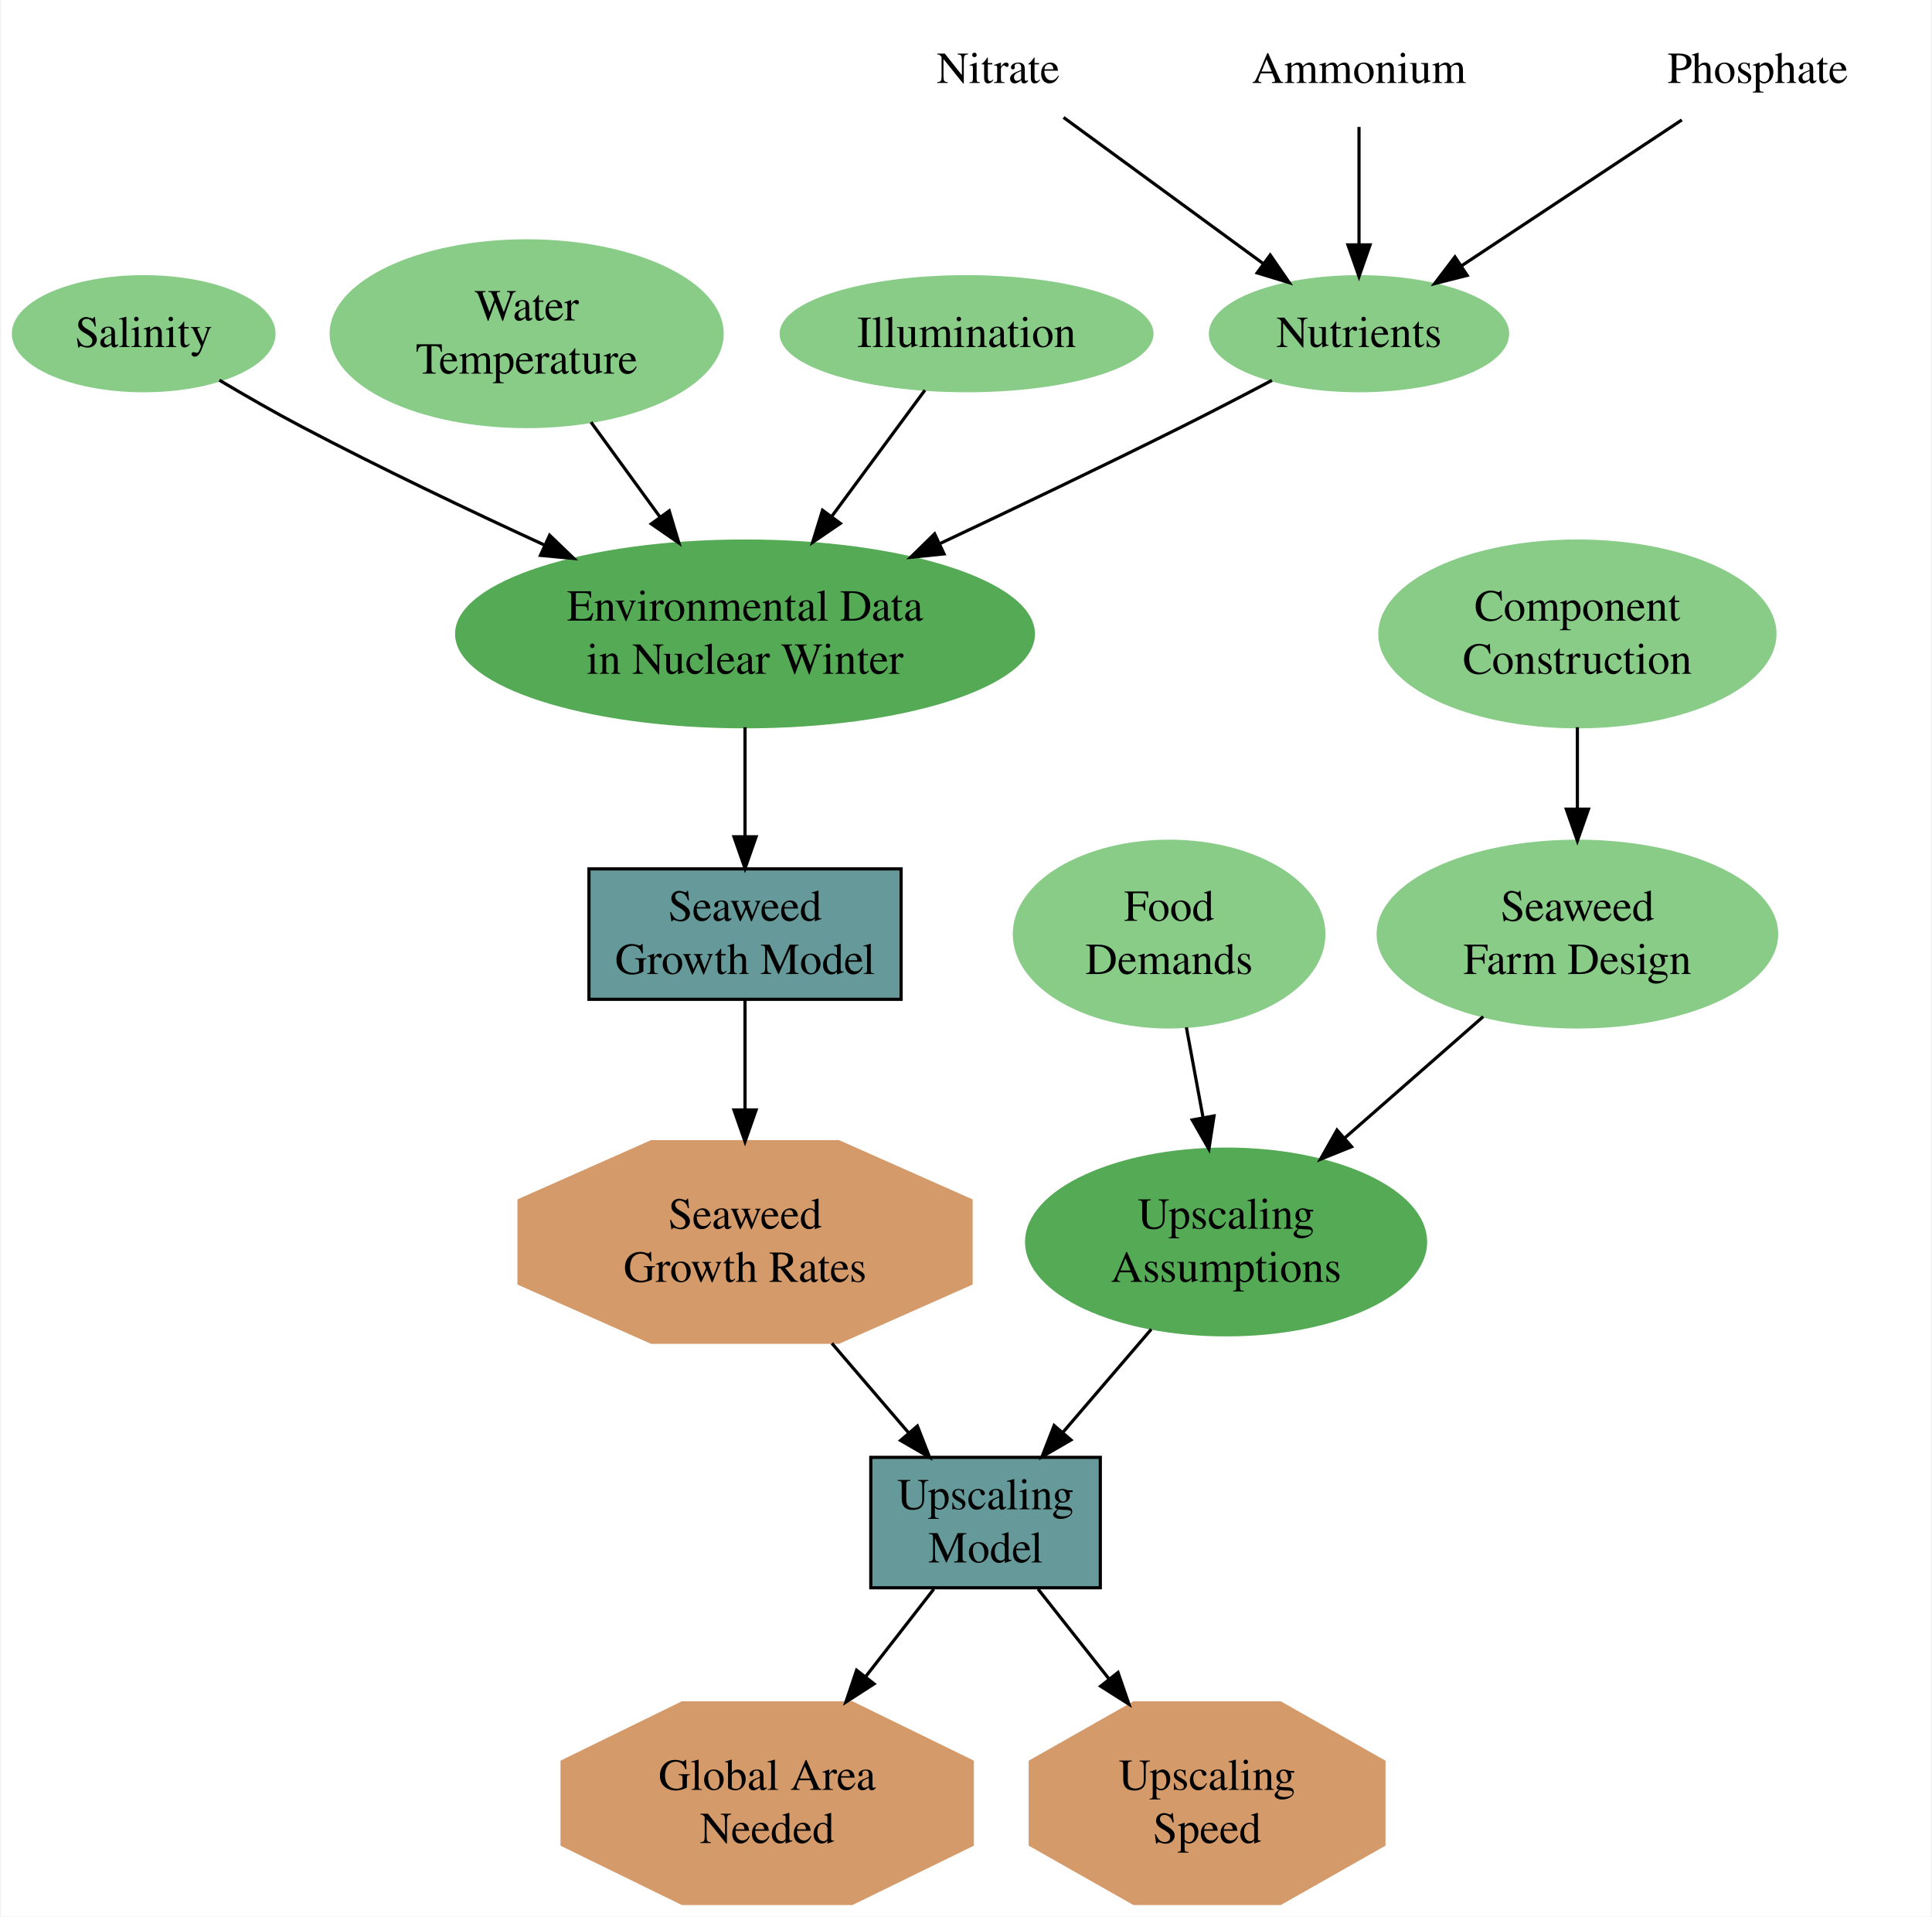
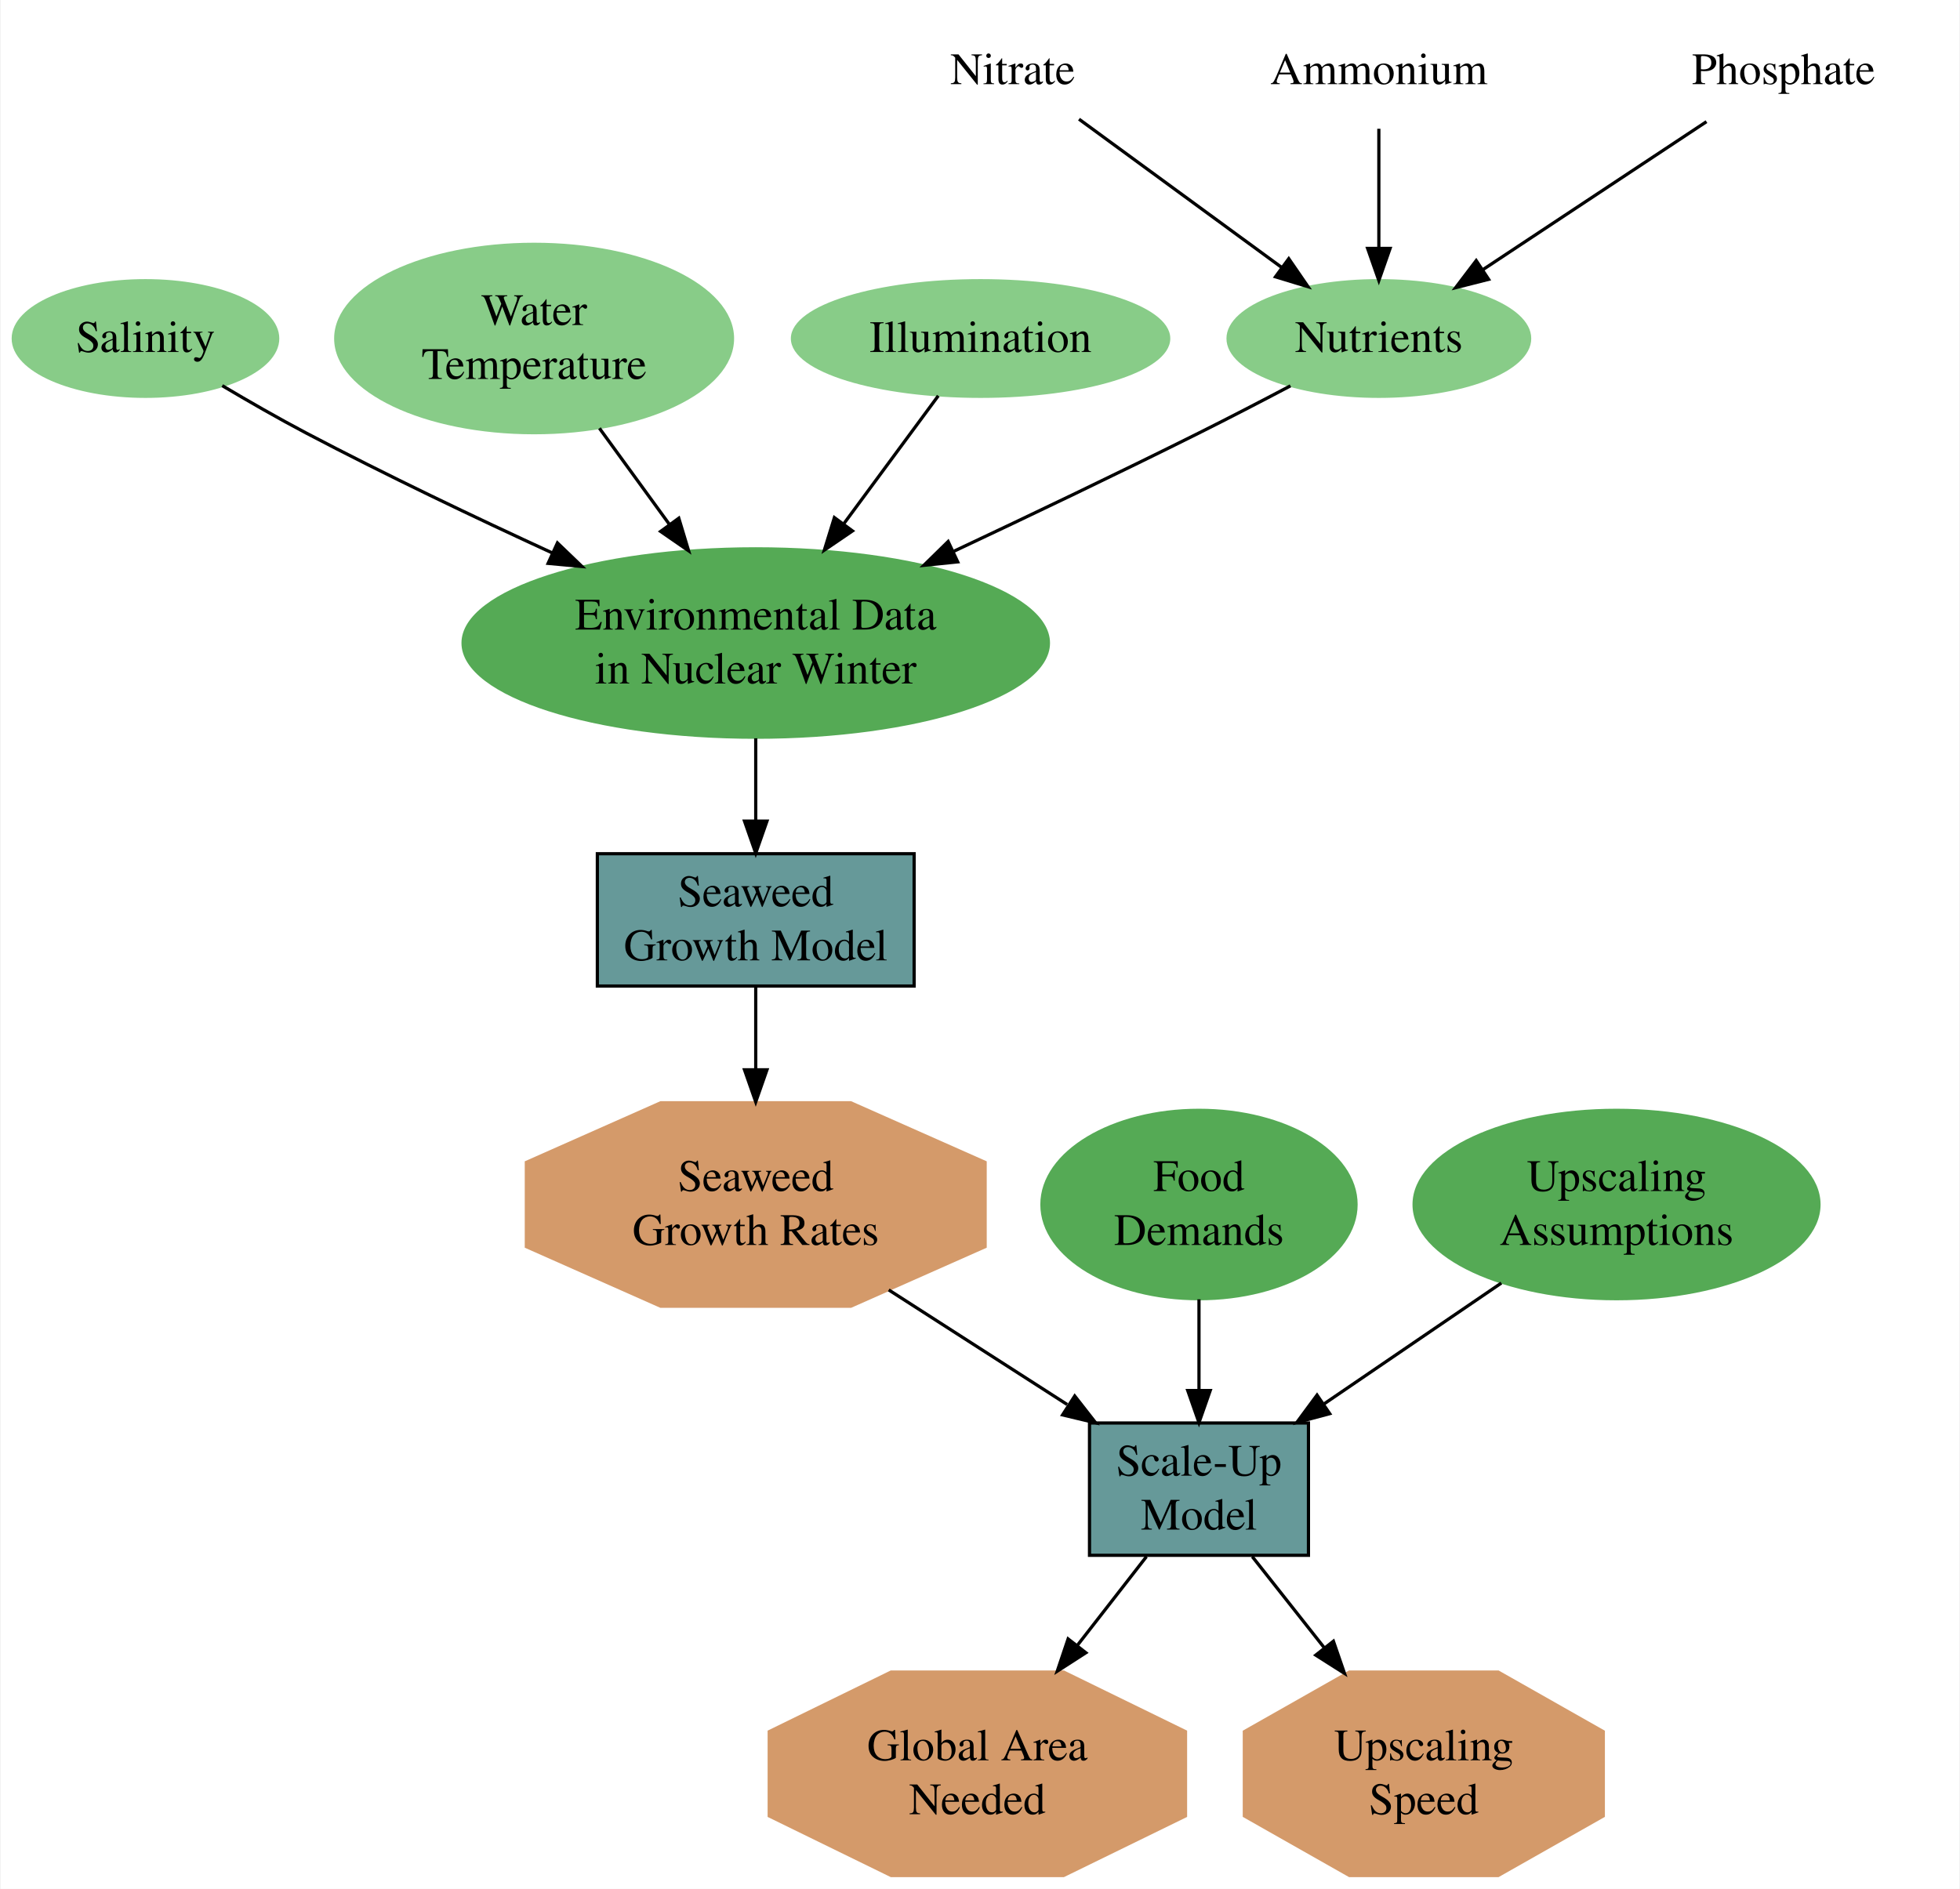
- <svg xmlns="http://www.w3.org/2000/svg" width="610pt" height="605pt" viewBox="0.00 0.00 609.81 605.45">
-   <g id="graph0" class="graph" transform="scale(1 1) rotate(0) translate(4 601.4509)">
-     <polygon fill="#ffffff" stroke="transparent" points="-4,4 -4,-601.451 605.814,-601.451 605.814,4 -4,4" />
+ <svg xmlns="http://www.w3.org/2000/svg" width="610pt" height="588pt" viewBox="0.00 0.00 609.81 588.22">
+   <g id="graph0" class="graph" transform="scale(1 1) rotate(0) translate(4 584.2196)">
+     <polygon fill="#ffffff" stroke="transparent" points="-4,4 -4,-584.22 605.814,-584.22 605.814,4 -4,4" />
    <g id="node1" class="node">
-       <ellipse fill="#88cc88" stroke="#88cc88" cx="41.083" cy="-496.035" rx="41.166" ry="18" />
-       <text text-anchor="middle" x="41.083" y="-491.835" font-family="Times,serif" font-size="14.00" fill="#000000">Salinity</text>
+       <ellipse fill="#88cc88" stroke="#88cc88" cx="41.083" cy="-478.804" rx="41.166" ry="18" />
+       <text text-anchor="middle" x="41.083" y="-474.604" font-family="Times,serif" font-size="14.00" fill="#000000">Salinity</text>
    </g>
    <g id="node8" class="node">
-       <ellipse fill="#55aa55" stroke="#55aa55" cx="231.083" cy="-401.204" rx="91.12" ry="29.331" />
-       <text text-anchor="middle" x="231.083" y="-405.404" font-family="Times,serif" font-size="14.00" fill="#000000">Environmental Data</text>
-       <text text-anchor="middle" x="231.083" y="-388.604" font-family="Times,serif" font-size="14.00" fill="#000000">in Nuclear Winter</text>
+       <ellipse fill="#55aa55" stroke="#55aa55" cx="231.083" cy="-383.973" rx="91.12" ry="29.331" />
+       <text text-anchor="middle" x="231.083" y="-388.173" font-family="Times,serif" font-size="14.00" fill="#000000">Environmental Data</text>
+       <text text-anchor="middle" x="231.083" y="-371.373" font-family="Times,serif" font-size="14.00" fill="#000000">in Nuclear Winter</text>
    </g>
    <g id="edge7" class="edge">
-       <path fill="none" stroke="#000000" d="M64.983,-481.354C73.166,-476.494 82.438,-471.169 91.083,-466.62 115.819,-453.602 143.61,-440.345 167.872,-429.2" />
-       <polygon fill="#000000" stroke="#000000" points="169.343,-432.375 176.984,-425.036 166.434,-426.009 169.343,-432.375" />
+       <path fill="none" stroke="#000000" d="M64.983,-464.123C73.166,-459.263 82.438,-453.938 91.083,-449.388 115.819,-436.371 143.61,-423.114 167.872,-411.968" />
+       <polygon fill="#000000" stroke="#000000" points="169.343,-415.144 176.984,-407.805 166.434,-408.777 169.343,-415.144" />
    </g>
    <g id="node2" class="node">
-       <ellipse fill="#88cc88" stroke="#88cc88" cx="162.083" cy="-496.035" rx="61.763" ry="29.331" />
-       <text text-anchor="middle" x="162.083" y="-500.235" font-family="Times,serif" font-size="14.00" fill="#000000">Water</text>
-       <text text-anchor="middle" x="162.083" y="-483.435" font-family="Times,serif" font-size="14.00" fill="#000000">Temperature</text>
+       <ellipse fill="#88cc88" stroke="#88cc88" cx="162.083" cy="-478.804" rx="61.763" ry="29.331" />
+       <text text-anchor="middle" x="162.083" y="-483.004" font-family="Times,serif" font-size="14.00" fill="#000000">Water</text>
+       <text text-anchor="middle" x="162.083" y="-466.204" font-family="Times,serif" font-size="14.00" fill="#000000">Temperature</text>
    </g>
    <g id="edge6" class="edge">
-       <path fill="none" stroke="#000000" d="M182.412,-468.096C189.245,-458.705 196.975,-448.082 204.23,-438.111" />
-       <polygon fill="#000000" stroke="#000000" points="207.129,-440.075 210.182,-429.93 201.468,-435.957 207.129,-440.075" />
+       <path fill="none" stroke="#000000" d="M182.412,-450.864C189.245,-441.474 196.975,-430.85 204.23,-420.879" />
+       <polygon fill="#000000" stroke="#000000" points="207.129,-422.844 210.182,-412.699 201.468,-418.726 207.129,-422.844" />
    </g>
    <g id="node3" class="node">
-       <ellipse fill="#88cc88" stroke="#88cc88" cx="301.083" cy="-496.035" rx="58.566" ry="18" />
-       <text text-anchor="middle" x="301.083" y="-491.835" font-family="Times,serif" font-size="14.00" fill="#000000">Illumination</text>
+       <ellipse fill="#88cc88" stroke="#88cc88" cx="301.083" cy="-478.804" rx="58.566" ry="18" />
+       <text text-anchor="middle" x="301.083" y="-474.604" font-family="Times,serif" font-size="14.00" fill="#000000">Illumination</text>
    </g>
    <g id="edge5" class="edge">
-       <path fill="none" stroke="#000000" d="M287.917,-478.198C279.652,-467.002 268.683,-452.141 258.586,-438.464" />
-       <polygon fill="#000000" stroke="#000000" points="261.2,-436.111 252.445,-430.144 255.568,-440.268 261.2,-436.111" />
+       <path fill="none" stroke="#000000" d="M287.917,-460.967C279.652,-449.77 268.683,-434.91 258.586,-421.232" />
+       <polygon fill="#000000" stroke="#000000" points="261.2,-418.879 252.445,-412.912 255.568,-423.036 261.2,-418.879" />
    </g>
    <g id="node4" class="node">
-       <ellipse fill="#88cc88" stroke="#88cc88" cx="425.083" cy="-496.035" rx="46.946" ry="18" />
-       <text text-anchor="middle" x="425.083" y="-491.835" font-family="Times,serif" font-size="14.00" fill="#000000">Nutrients</text>
+       <ellipse fill="#88cc88" stroke="#88cc88" cx="425.083" cy="-478.804" rx="46.946" ry="18" />
+       <text text-anchor="middle" x="425.083" y="-474.604" font-family="Times,serif" font-size="14.00" fill="#000000">Nutrients</text>
    </g>
    <g id="edge4" class="edge">
-       <path fill="none" stroke="#000000" d="M397.57,-481.296C388.535,-476.533 378.417,-471.281 369.083,-466.62 344.268,-454.227 316.69,-441.039 292.75,-429.775" />
-       <polygon fill="#000000" stroke="#000000" points="293.963,-426.478 283.424,-425.398 290.989,-432.815 293.963,-426.478" />
+       <path fill="none" stroke="#000000" d="M397.57,-464.065C388.535,-459.302 378.417,-454.05 369.083,-449.388 344.268,-436.996 316.69,-423.808 292.75,-412.544" />
+       <polygon fill="#000000" stroke="#000000" points="293.963,-409.247 283.424,-408.166 290.989,-415.584 293.963,-409.247" />
    </g>
    <g id="node5" class="node">
-       <ellipse fill="#ffffff" stroke="#ffffff" cx="311.083" cy="-579.451" rx="37.695" ry="18" />
-       <text text-anchor="middle" x="311.083" y="-575.251" font-family="Times,serif" font-size="14.00" fill="#000000">Nitrate</text>
+       <ellipse fill="#ffffff" stroke="#ffffff" cx="311.083" cy="-562.22" rx="37.695" ry="18" />
+       <text text-anchor="middle" x="311.083" y="-558.02" font-family="Times,serif" font-size="14.00" fill="#000000">Nitrate</text>
    </g>
    <g id="edge1" class="edge">
-       <path fill="none" stroke="#000000" d="M331.728,-564.345C349.357,-551.446 374.948,-532.72 394.88,-518.135" />
-       <polygon fill="#000000" stroke="#000000" points="397.033,-520.897 403.036,-512.167 392.899,-515.248 397.033,-520.897" />
+       <path fill="none" stroke="#000000" d="M331.728,-547.114C349.357,-534.214 374.948,-515.489 394.88,-500.904" />
+       <polygon fill="#000000" stroke="#000000" points="397.033,-503.666 403.036,-494.936 392.899,-498.017 397.033,-503.666" />
    </g>
    <g id="node6" class="node">
-       <ellipse fill="#ffffff" stroke="#ffffff" cx="425.083" cy="-579.451" rx="57.928" ry="18" />
-       <text text-anchor="middle" x="425.083" y="-575.251" font-family="Times,serif" font-size="14.00" fill="#000000">Ammonium</text>
+       <ellipse fill="#ffffff" stroke="#ffffff" cx="425.083" cy="-562.22" rx="57.928" ry="18" />
+       <text text-anchor="middle" x="425.083" y="-558.02" font-family="Times,serif" font-size="14.00" fill="#000000">Ammonium</text>
    </g>
    <g id="edge2" class="edge">
-       <path fill="none" stroke="#000000" d="M425.083,-561.351C425.083,-550.529 425.083,-536.546 425.083,-524.296" />
-       <polygon fill="#000000" stroke="#000000" points="428.583,-524.1 425.083,-514.1 421.583,-524.1 428.583,-524.1" />
+       <path fill="none" stroke="#000000" d="M425.083,-544.12C425.083,-533.298 425.083,-519.315 425.083,-507.065" />
+       <polygon fill="#000000" stroke="#000000" points="428.583,-506.869 425.083,-496.869 421.583,-506.869 428.583,-506.869" />
    </g>
    <g id="node7" class="node">
-       <ellipse fill="#ffffff" stroke="#ffffff" cx="551.083" cy="-579.451" rx="50.964" ry="18" />
-       <text text-anchor="middle" x="551.083" y="-575.251" font-family="Times,serif" font-size="14.00" fill="#000000">Phosphate</text>
+       <ellipse fill="#ffffff" stroke="#ffffff" cx="551.083" cy="-562.22" rx="50.964" ry="18" />
+       <text text-anchor="middle" x="551.083" y="-558.02" font-family="Times,serif" font-size="14.00" fill="#000000">Phosphate</text>
    </g>
    <g id="edge3" class="edge">
-       <path fill="none" stroke="#000000" d="M527.087,-563.565C507.382,-550.519 479.283,-531.917 457.565,-517.539" />
-       <polygon fill="#000000" stroke="#000000" points="459.26,-514.464 448.99,-511.862 455.396,-520.301 459.26,-514.464" />
+       <path fill="none" stroke="#000000" d="M527.087,-546.333C507.382,-533.288 479.283,-514.686 457.565,-500.308" />
+       <polygon fill="#000000" stroke="#000000" points="459.26,-497.233 448.99,-494.631 455.396,-503.07 459.26,-497.233" />
    </g>
    <g id="node9" class="node">
-       <polygon fill="#669999" stroke="#000000" points="280.397,-326.975 181.769,-326.975 181.769,-285.771 280.397,-285.771 280.397,-326.975" />
-       <text text-anchor="middle" x="231.083" y="-310.573" font-family="Times,serif" font-size="14.00" fill="#000000">Seaweed</text>
-       <text text-anchor="middle" x="231.083" y="-293.773" font-family="Times,serif" font-size="14.00" fill="#000000">Growth Model</text>
+       <polygon fill="#669999" stroke="#000000" points="280.397,-318.359 181.769,-318.359 181.769,-277.155 280.397,-277.155 280.397,-318.359" />
+       <text text-anchor="middle" x="231.083" y="-301.957" font-family="Times,serif" font-size="14.00" fill="#000000">Seaweed</text>
+       <text text-anchor="middle" x="231.083" y="-285.157" font-family="Times,serif" font-size="14.00" fill="#000000">Growth Model</text>
    </g>
    <g id="edge8" class="edge">
-       <path fill="none" stroke="#000000" d="M231.083,-371.719C231.083,-360.759 231.083,-348.3 231.083,-337.221" />
-       <polygon fill="#000000" stroke="#000000" points="234.583,-337.116 231.083,-327.116 227.583,-337.116 234.583,-337.116" />
+       <path fill="none" stroke="#000000" d="M231.083,-354.302C231.083,-346.014 231.083,-336.99 231.083,-328.633" />
+       <polygon fill="#000000" stroke="#000000" points="234.583,-328.512 231.083,-318.512 227.583,-328.512 234.583,-328.512" />
    </g>
    <g id="node10" class="node">
      <polygon fill="#d49a6a" stroke="#d49a6a" points="302.501,-195.996 302.501,-222.24 260.665,-240.797 201.501,-240.797 159.666,-222.24 159.666,-195.996 201.501,-177.439 260.665,-177.439 302.501,-195.996" />
      <text text-anchor="middle" x="231.083" y="-213.318" font-family="Times,serif" font-size="14.00" fill="#000000">Seaweed</text>
      <text text-anchor="middle" x="231.083" y="-196.518" font-family="Times,serif" font-size="14.00" fill="#000000">Growth Rates</text>
    </g>
    <g id="edge9" class="edge">
-       <path fill="none" stroke="#000000" d="M231.083,-285.747C231.083,-275.656 231.083,-263.124 231.083,-251.138" />
-       <polygon fill="#000000" stroke="#000000" points="234.583,-250.82 231.083,-240.82 227.583,-250.82 234.583,-250.82" />
+       <path fill="none" stroke="#000000" d="M231.083,-276.751C231.083,-269.097 231.083,-260.147 231.083,-251.309" />
+       <polygon fill="#000000" stroke="#000000" points="234.583,-251.072 231.083,-241.072 227.583,-251.072 234.583,-251.072" />
    </g>
    <g id="node11" class="node">
-       <polygon fill="#669999" stroke="#000000" points="343.345,-141.08 270.821,-141.08 270.821,-99.877 343.345,-99.877 343.345,-141.08" />
-       <text text-anchor="middle" x="307.083" y="-124.678" font-family="Times,serif" font-size="14.00" fill="#000000">Upscaling</text>
-       <text text-anchor="middle" x="307.083" y="-107.879" font-family="Times,serif" font-size="14.00" fill="#000000">Model</text>
+       <polygon fill="#669999" stroke="#000000" points="403.167,-141.08 334.999,-141.08 334.999,-99.877 403.167,-99.877 403.167,-141.08" />
+       <text text-anchor="middle" x="369.083" y="-124.678" font-family="Times,serif" font-size="14.00" fill="#000000">Scale-Up</text>
+       <text text-anchor="middle" x="369.083" y="-107.879" font-family="Times,serif" font-size="14.00" fill="#000000">Model</text>
    </g>
    <g id="edge10" class="edge">
-       <path fill="none" stroke="#000000" d="M258.521,-177.117C266.479,-167.835 275.109,-157.771 282.855,-148.736" />
-       <polygon fill="#000000" stroke="#000000" points="285.544,-150.976 289.396,-141.107 280.23,-146.42 285.544,-150.976" />
+       <path fill="none" stroke="#000000" d="M272.488,-182.523C290.066,-171.233 310.504,-158.105 328.042,-146.84" />
+       <polygon fill="#000000" stroke="#000000" points="330.396,-149.487 336.919,-141.138 326.613,-143.598 330.396,-149.487" />
    </g>
-     <g id="node16" class="node">
-       <polygon fill="#d49a6a" stroke="#d49a6a" points="302.888,-18.717 302.888,-44.961 264.926,-63.519 211.24,-63.519 173.279,-44.961 173.279,-18.717 211.24,-.16 264.926,-.16 302.888,-18.717" />
-       <text text-anchor="middle" x="238.083" y="-36.039" font-family="Times,serif" font-size="14.00" fill="#000000">Global Area</text>
-       <text text-anchor="middle" x="238.083" y="-19.239" font-family="Times,serif" font-size="14.00" fill="#000000">Needed</text>
+     <g id="node14" class="node">
+       <polygon fill="#d49a6a" stroke="#d49a6a" points="364.888,-18.717 364.888,-44.961 326.926,-63.519 273.24,-63.519 235.279,-44.961 235.279,-18.717 273.24,-.16 326.926,-.16 364.888,-18.717" />
+       <text text-anchor="middle" x="300.083" y="-36.039" font-family="Times,serif" font-size="14.00" fill="#000000">Global Area</text>
+       <text text-anchor="middle" x="300.083" y="-19.239" font-family="Times,serif" font-size="14.00" fill="#000000">Needed</text>
    </g>
-     <g id="edge15" class="edge">
-       <path fill="none" stroke="#000000" d="M290.731,-99.472C284.255,-91.153 276.587,-81.302 269.135,-71.729" />
-       <polygon fill="#000000" stroke="#000000" points="271.862,-69.534 262.957,-63.793 266.338,-73.834 271.862,-69.534" />
+     <g id="edge13" class="edge">
+       <path fill="none" stroke="#000000" d="M352.731,-99.472C346.255,-91.153 338.587,-81.302 331.135,-71.729" />
+       <polygon fill="#000000" stroke="#000000" points="333.862,-69.534 324.957,-63.793 328.338,-73.834 333.862,-69.534" />
    </g>
-     <g id="node17" class="node">
-       <polygon fill="#d49a6a" stroke="#d49a6a" points="432.962,-18.717 432.962,-44.961 400.229,-63.519 353.937,-63.519 321.204,-44.961 321.204,-18.717 353.937,-.16 400.229,-.16 432.962,-18.717" />
-       <text text-anchor="middle" x="377.083" y="-36.039" font-family="Times,serif" font-size="14.00" fill="#000000">Upscaling</text>
-       <text text-anchor="middle" x="377.083" y="-19.239" font-family="Times,serif" font-size="14.00" fill="#000000">Speed</text>
+     <g id="node15" class="node">
+       <polygon fill="#d49a6a" stroke="#d49a6a" points="494.962,-18.717 494.962,-44.961 462.229,-63.519 415.937,-63.519 383.204,-44.961 383.204,-18.717 415.937,-.16 462.229,-.16 494.962,-18.717" />
+       <text text-anchor="middle" x="439.083" y="-36.039" font-family="Times,serif" font-size="14.00" fill="#000000">Upscaling</text>
+       <text text-anchor="middle" x="439.083" y="-19.239" font-family="Times,serif" font-size="14.00" fill="#000000">Speed</text>
    </g>
-     <g id="edge16" class="edge">
-       <path fill="none" stroke="#000000" d="M323.672,-99.472C330.368,-90.993 338.321,-80.922 346.017,-71.177" />
-       <polygon fill="#000000" stroke="#000000" points="348.938,-73.127 352.388,-63.11 343.444,-68.788 348.938,-73.127" />
+     <g id="edge14" class="edge">
+       <path fill="none" stroke="#000000" d="M385.672,-99.472C392.368,-90.993 400.321,-80.922 408.017,-71.177" />
+       <polygon fill="#000000" stroke="#000000" points="410.938,-73.127 414.388,-63.11 405.444,-68.788 410.938,-73.127" />
    </g>
    <g id="node12" class="node">
-       <ellipse fill="#88cc88" stroke="#88cc88" cx="365.083" cy="-306.373" rx="48.899" ry="29.331" />
-       <text text-anchor="middle" x="365.083" y="-310.573" font-family="Times,serif" font-size="14.00" fill="#000000">Food</text>
-       <text text-anchor="middle" x="365.083" y="-293.773" font-family="Times,serif" font-size="14.00" fill="#000000">Demands</text>
-     </g>
-     <g id="node15" class="node">
-       <ellipse fill="#55aa55" stroke="#55aa55" cx="383.083" cy="-209.118" rx="63.024" ry="29.331" />
-       <text text-anchor="middle" x="383.083" y="-213.318" font-family="Times,serif" font-size="14.00" fill="#000000">Upscaling</text>
-       <text text-anchor="middle" x="383.083" y="-196.518" font-family="Times,serif" font-size="14.00" fill="#000000">Assumptions</text>
+       <ellipse fill="#55aa55" stroke="#55aa55" cx="369.083" cy="-209.118" rx="48.899" ry="29.331" />
+       <text text-anchor="middle" x="369.083" y="-213.318" font-family="Times,serif" font-size="14.00" fill="#000000">Food</text>
+       <text text-anchor="middle" x="369.083" y="-196.518" font-family="Times,serif" font-size="14.00" fill="#000000">Demands</text>
    </g>
    <g id="edge11" class="edge">
-       <path fill="none" stroke="#000000" d="M370.533,-276.929C372.189,-267.979 374.037,-257.995 375.794,-248.501" />
-       <polygon fill="#000000" stroke="#000000" points="379.274,-248.931 377.652,-238.461 372.391,-247.657 379.274,-248.931" />
+       <path fill="none" stroke="#000000" d="M369.083,-179.602C369.083,-170.553 369.083,-160.573 369.083,-151.431" />
+       <polygon fill="#000000" stroke="#000000" points="372.583,-151.189 369.083,-141.189 365.583,-151.189 372.583,-151.189" />
    </g>
    <g id="node13" class="node">
-       <ellipse fill="#88cc88" stroke="#88cc88" cx="494.083" cy="-306.373" rx="62.948" ry="29.331" />
-       <text text-anchor="middle" x="494.083" y="-310.573" font-family="Times,serif" font-size="14.00" fill="#000000">Seaweed</text>
-       <text text-anchor="middle" x="494.083" y="-293.773" font-family="Times,serif" font-size="14.00" fill="#000000">Farm Design</text>
+       <ellipse fill="#55aa55" stroke="#55aa55" cx="499.083" cy="-209.118" rx="63.024" ry="29.331" />
+       <text text-anchor="middle" x="499.083" y="-213.318" font-family="Times,serif" font-size="14.00" fill="#000000">Upscaling</text>
+       <text text-anchor="middle" x="499.083" y="-196.518" font-family="Times,serif" font-size="14.00" fill="#000000">Assumptions</text>
    </g>
    <g id="edge12" class="edge">
-       <path fill="none" stroke="#000000" d="M464.337,-280.31C450.9,-268.536 434.874,-254.495 420.62,-242.006" />
-       <polygon fill="#000000" stroke="#000000" points="422.739,-239.21 412.911,-235.252 418.126,-244.475 422.739,-239.21" />
-     </g>
-     <g id="node14" class="node">
-       <ellipse fill="#88cc88" stroke="#88cc88" cx="494.083" cy="-401.204" rx="62.415" ry="29.331" />
-       <text text-anchor="middle" x="494.083" y="-405.404" font-family="Times,serif" font-size="14.00" fill="#000000">Component</text>
-       <text text-anchor="middle" x="494.083" y="-388.604" font-family="Times,serif" font-size="14.00" fill="#000000">Construction</text>
-     </g>
-     <g id="edge13" class="edge">
-       <path fill="none" stroke="#000000" d="M494.083,-371.719C494.083,-363.601 494.083,-354.661 494.083,-346.069" />
-       <polygon fill="#000000" stroke="#000000" points="497.583,-345.84 494.083,-335.84 490.583,-345.84 497.583,-345.84" />
-     </g>
-     <g id="edge14" class="edge">
-       <path fill="none" stroke="#000000" d="M359.453,-181.558C350.564,-171.19 340.444,-159.388 331.486,-148.94" />
-       <polygon fill="#000000" stroke="#000000" points="334.068,-146.574 324.902,-141.261 328.754,-151.13 334.068,-146.574" />
+       <path fill="none" stroke="#000000" d="M463.216,-184.662C446.036,-172.948 425.433,-158.9 407.887,-146.937" />
+       <polygon fill="#000000" stroke="#000000" points="409.782,-143.993 399.548,-141.251 405.839,-149.776 409.782,-143.993" />
    </g>
  </g>
</svg>
